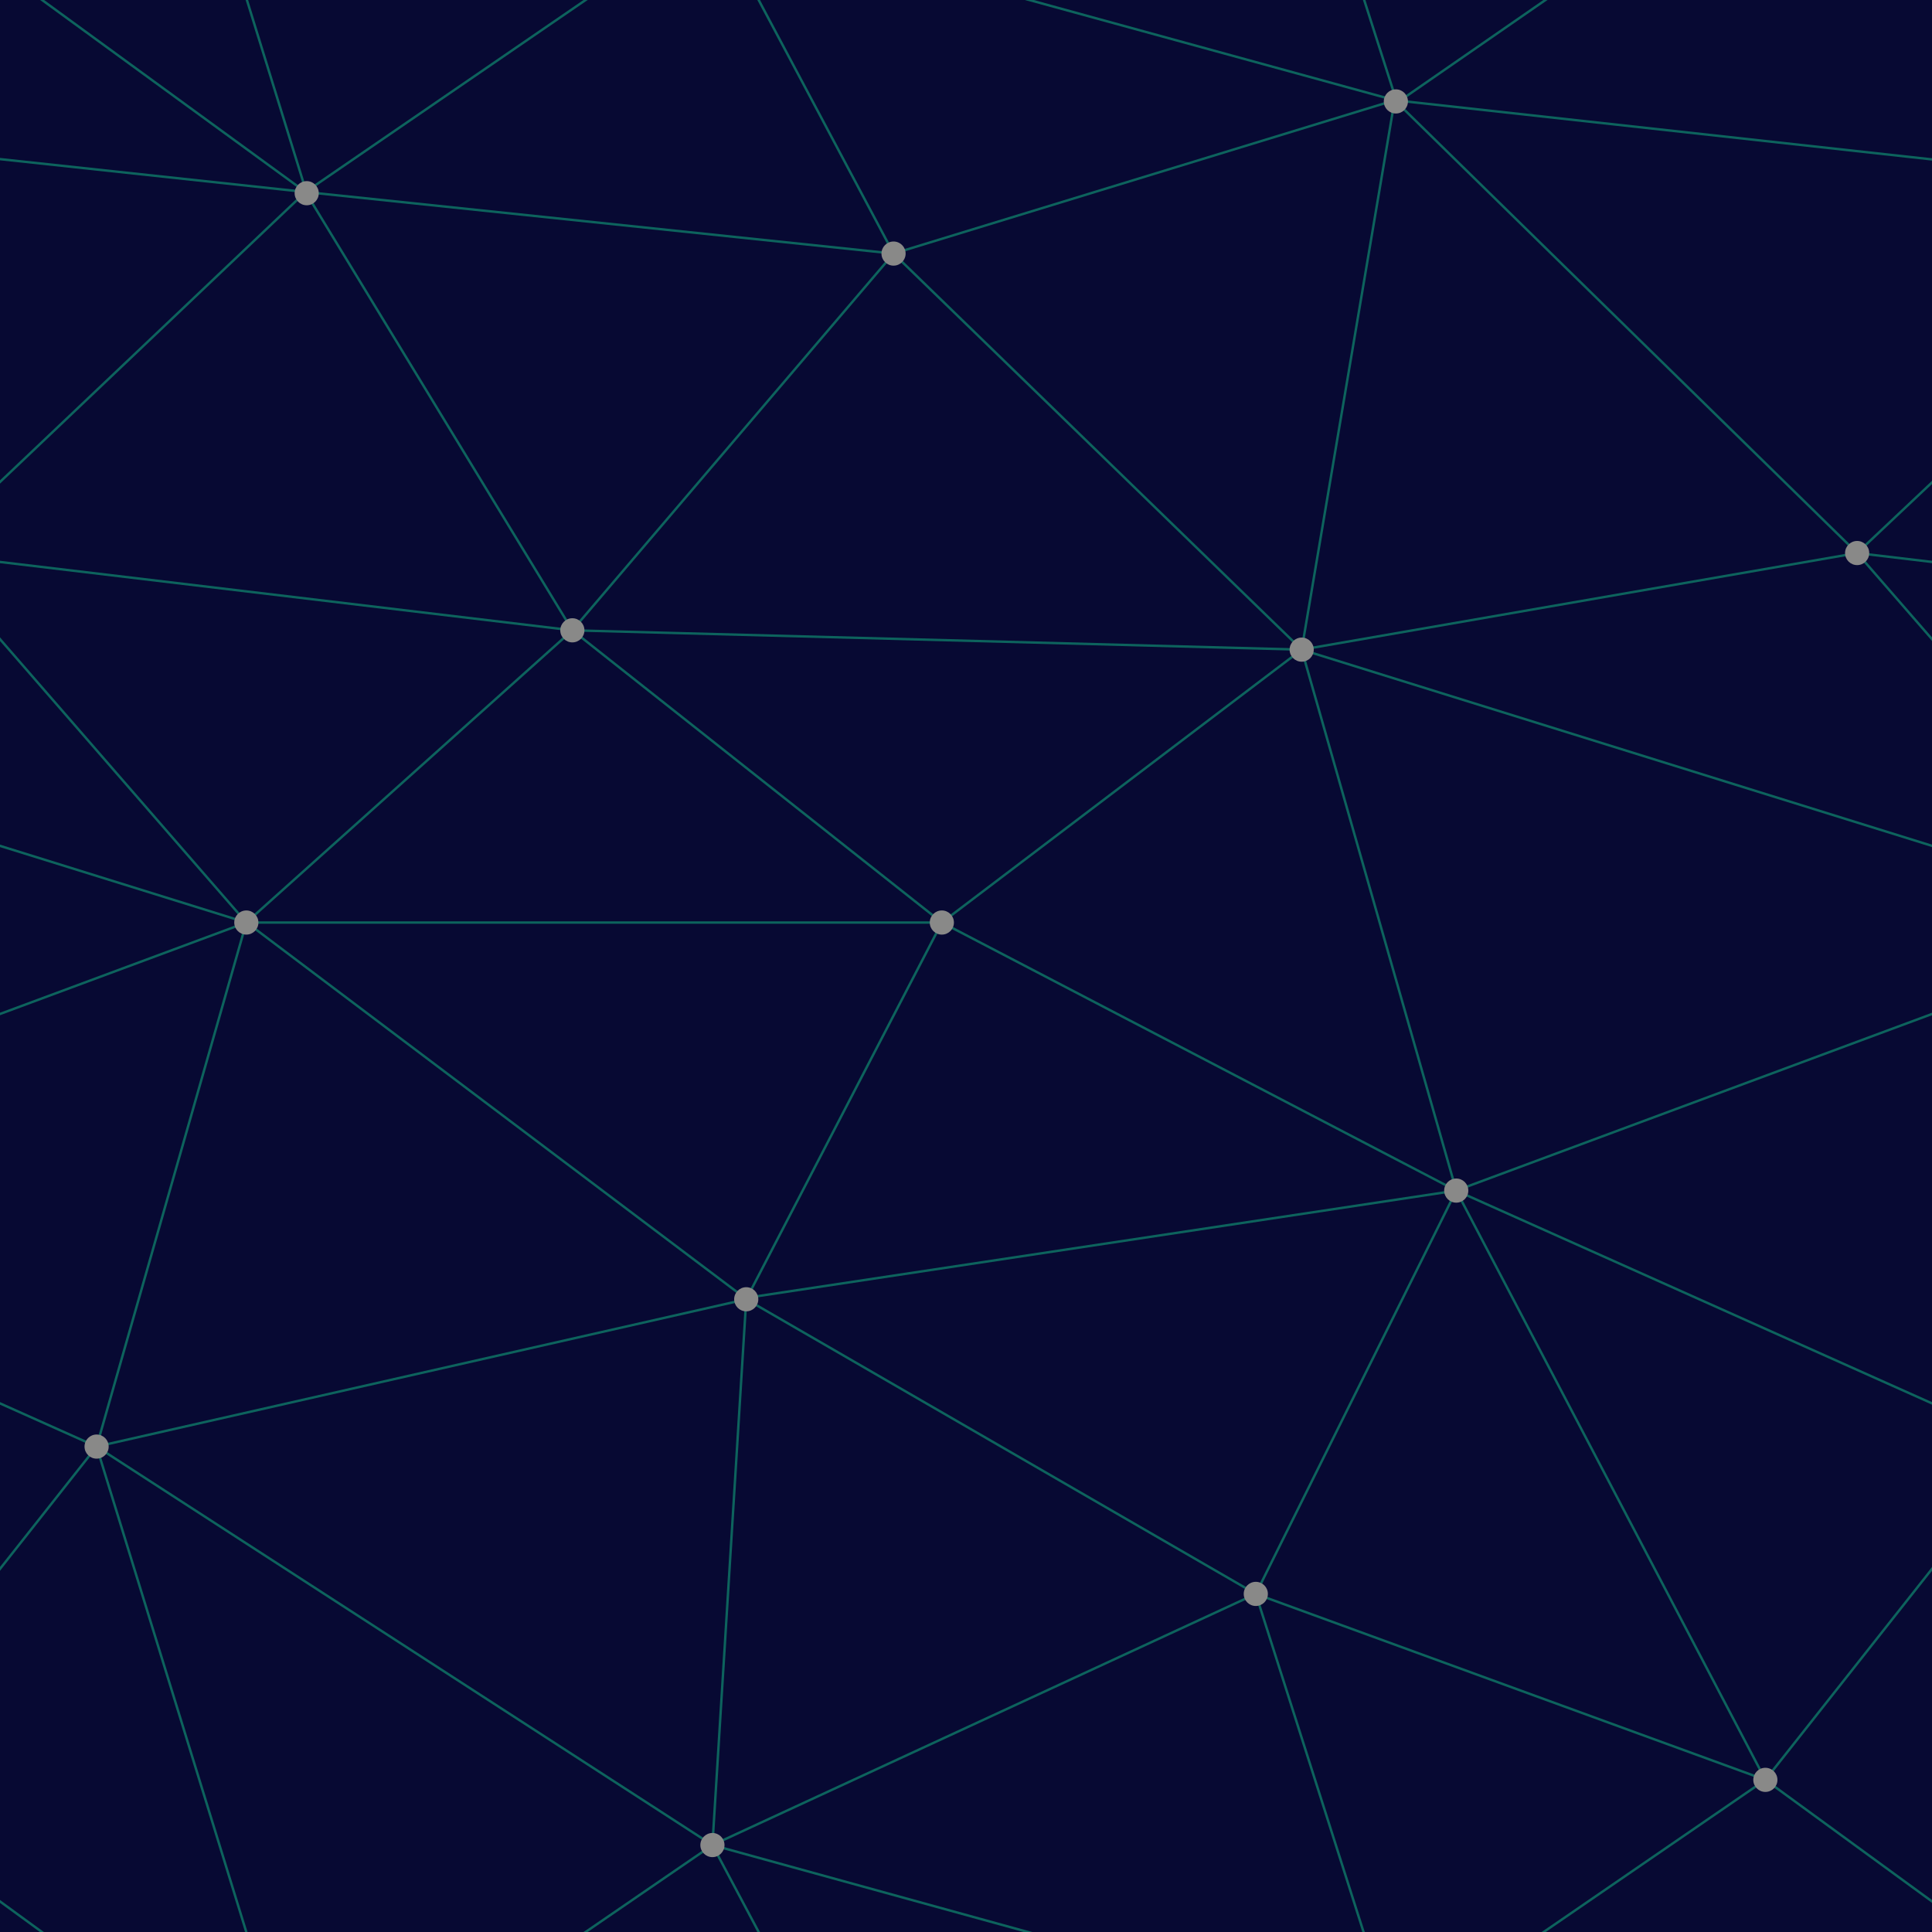
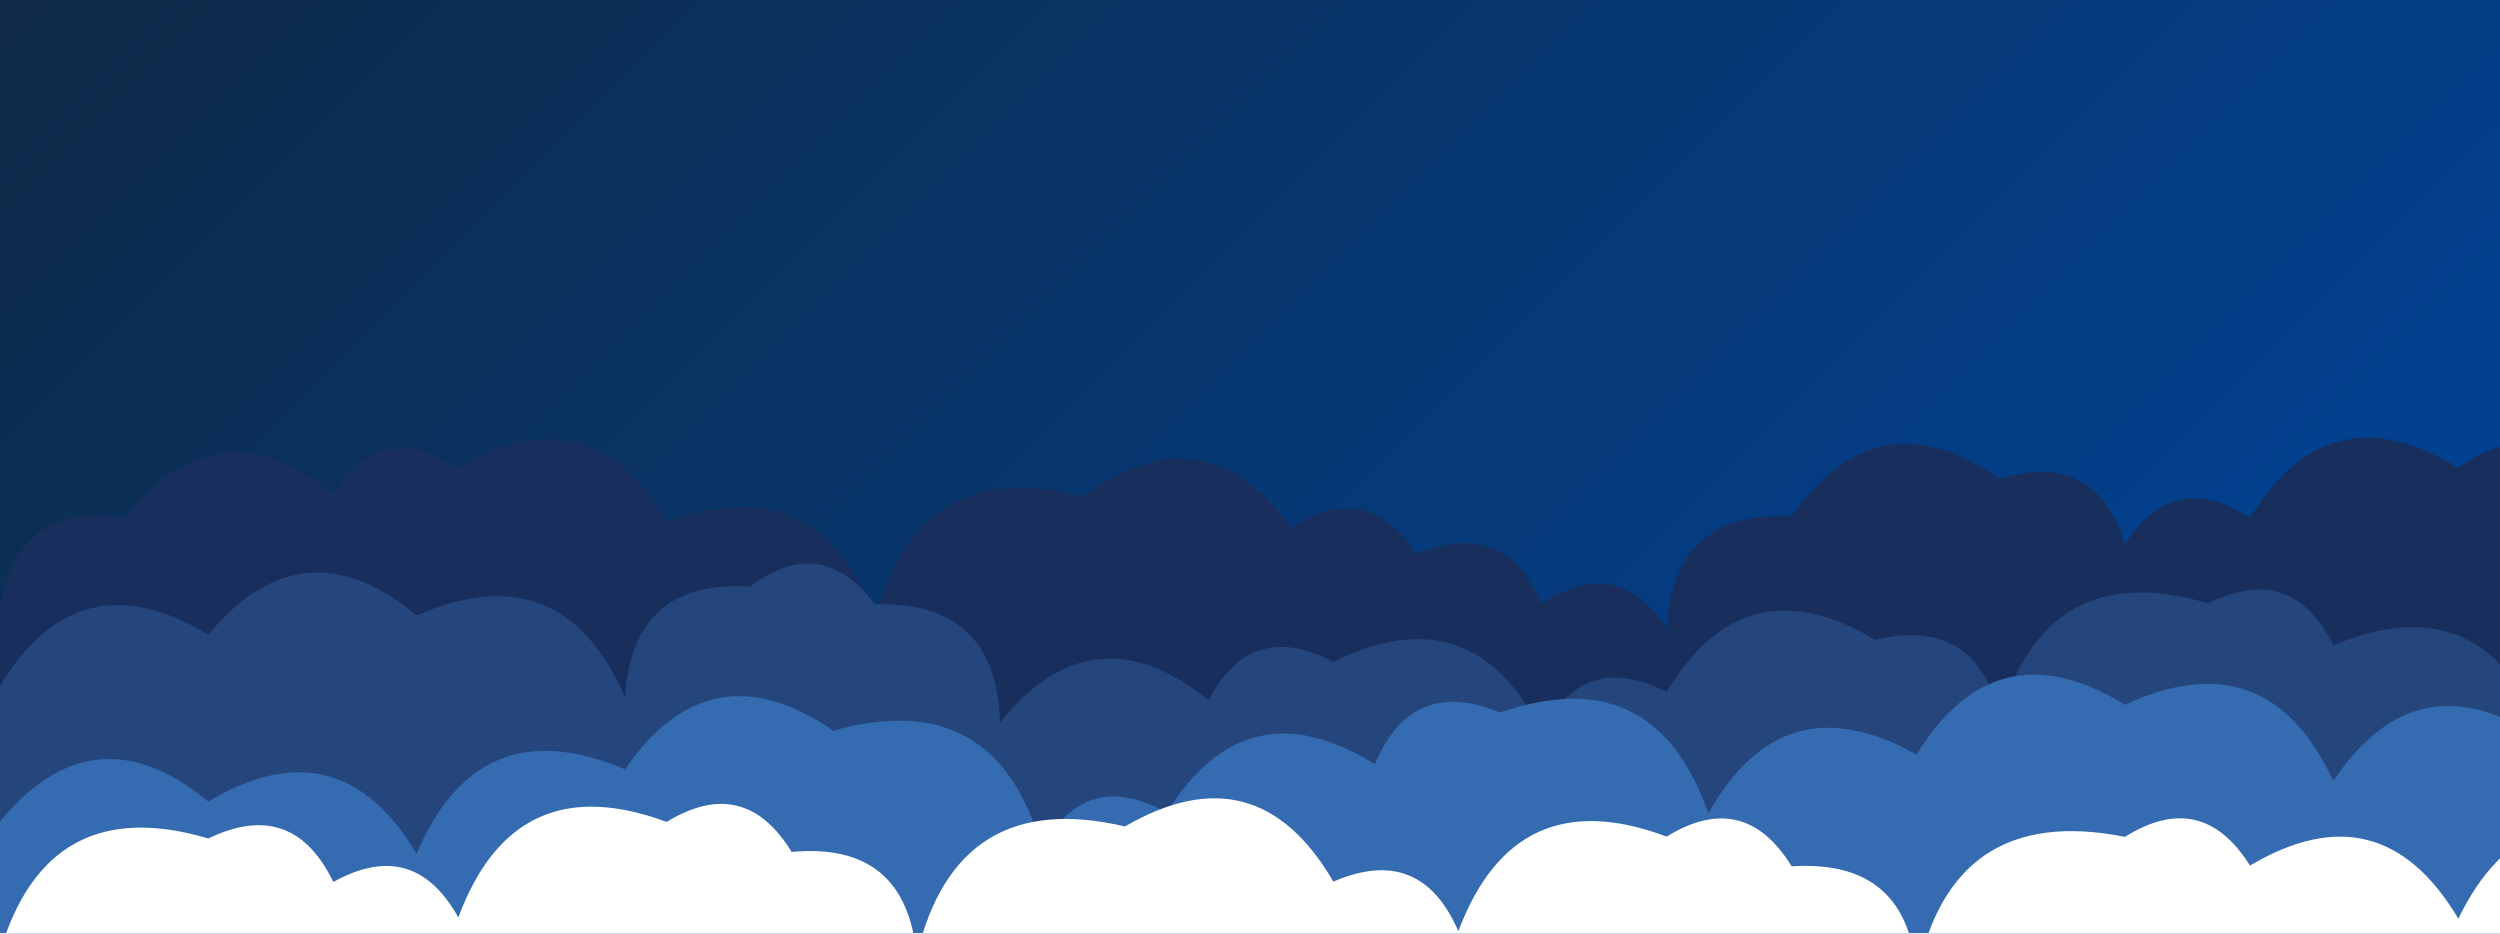
- <svg xmlns="http://www.w3.org/2000/svg" width="400" height="400" viewBox="0 0 800 800">
-   <rect fill="#070933" width="800" height="800" />
-   <g fill="none" stroke="#0D635D" stroke-width="1">
-     <path d="M769 229L1037 260.9M927 880L731 737 520 660 309 538 40 599 295 764 126.5 879.5 40 599-197 493 102 382-31 229 126.5 79.5-69-63" />
-     <path d="M-31 229L237 261 390 382 603 493 308.5 537.5 101.5 381.5M370 905L295 764" />
-     <path d="M520 660L578 842 731 737 840 599 603 493 520 660 295 764 309 538 390 382 539 269 769 229 577.5 41.5 370 105 295 -36 126.5 79.5 237 261 102 382 40 599 -69 737 127 880" />
-     <path d="M520-140L578.5 42.5 731-63M603 493L539 269 237 261 370 105M902 382L539 269M390 382L102 382" />
-     <path d="M-222 42L126.5 79.5 370 105 539 269 577.5 41.5 927 80 769 229 902 382 603 493 731 737M295-36L577.5 41.5M578 842L295 764M40-201L127 80M102 382L-261 269" />
+ <svg xmlns="http://www.w3.org/2000/svg" version="1.1" width="1500" height="560" preserveAspectRatio="none" viewBox="0 0 1500 560">
+   <g mask="url(&quot;#SvgjsMask1053&quot;)" fill="none">
+     <rect width="1500" height="560" x="0" y="0" fill="url(#SvgjsLinearGradient1054)" />
+     <path d="M1550 560L0 560 L0 364.8Q10.53 300.33, 75 310.85Q129.97 240.82, 200 295.79Q230.01 250.81, 275 280.82Q353.6 234.42, 400 313.02Q491.61 279.63, 525 371.23Q550.85 272.08, 650 297.93Q721.88 244.81, 775 316.7Q820.47 287.17, 850 332.64Q902.24 309.88, 925 362.12Q969.92 332.05, 1000 376.97Q1003.98 305.95, 1075 309.93Q1126.24 236.17, 1200 287.41Q1257.01 269.43, 1275 326.44Q1304.62 281.06, 1350 310.67Q1397.49 233.16, 1475 280.65Q1518.17 248.82, 1550 292z" fill="#182f5d" />
+     <path d="M1525 560L0 560 L0 411.59Q47.11 333.69, 125 380.8Q181.75 312.55, 250 369.3Q336.93 331.23, 375 418.15Q379.45 347.6, 450 352.04Q492.77 319.81, 525 362.59Q597.94 360.53, 600 433.48Q655.78 364.26, 725 420.05Q751.1 371.15, 800 397.25Q883.5 355.75, 925 439.26Q950.47 389.73, 1000 415.2Q1046.85 337.05, 1125 383.9Q1185.49 369.39, 1200 429.88Q1228.58 333.46, 1325 362.04Q1375.1 337.13, 1400 387.23Q1488.01 350.24, 1525 438.25z" fill="#25467d" />
+     <path d="M1525 560L0 560 L0 492.9Q56.54 424.44, 125 480.97Q203.1 434.07, 250 512.18Q287.22 424.4, 375 461.62Q425.91 387.53, 500 438.44Q597.59 411.02, 625 508.61Q652 460.61, 700 487.6Q748 410.6, 825 458.59Q846.99 405.58, 900 427.57Q992.77 395.34, 1025 488.11Q1069.82 407.93, 1150 452.74Q1197.57 375.31, 1275 422.88Q1360.38 383.25, 1400 468.63Q1449.97 393.61, 1525 443.58z" fill="#356cb1" />
+     <path d="M1600 560L0 560 L0 571.03Q28.52 474.55, 125 503.08Q175.56 478.64, 200 529.2Q248.13 502.33, 275 550.45Q308.86 459.31, 400 493.17Q446.5 464.67, 475 511.17Q543.63 504.81, 550 573.44Q573.71 472.15, 675 495.87Q754.05 449.92, 800 528.98Q852.38 506.36, 875 558.73Q909.11 467.84, 1000 501.95Q1046.42 473.38, 1075 519.8Q1145.44 515.24, 1150 585.68Q1170.72 481.39, 1275 502.11Q1321.12 473.23, 1350 519.35Q1428.43 472.78, 1475 551.21Q1515.83 467.04, 1600 507.86z" fill="white" />
  </g>
-   <g fill="#898988">
-     <circle cx="769" cy="229" r="5" />
-     <circle cx="539" cy="269" r="5" />
-     <circle cx="603" cy="493" r="5" />
-     <circle cx="731" cy="737" r="5" />
-     <circle cx="520" cy="660" r="5" />
-     <circle cx="309" cy="538" r="5" />
-     <circle cx="295" cy="764" r="5" />
-     <circle cx="40" cy="599" r="5" />
-     <circle cx="102" cy="382" r="5" />
-     <circle cx="127" cy="80" r="5" />
-     <circle cx="370" cy="105" r="5" />
-     <circle cx="578" cy="42" r="5" />
-     <circle cx="237" cy="261" r="5" />
-     <circle cx="390" cy="382" r="5" />
-   </g>
+   <defs>
+     <mask id="SvgjsMask1053">
+       <rect width="1500" height="560" fill="#ffffff" />
+     </mask>
+     <linearGradient x1="15.67%" y1="-41.96%" x2="84.33%" y2="141.96%" gradientUnits="userSpaceOnUse" id="SvgjsLinearGradient1054">
+       <stop stop-color="#0e2a47" offset="0" />
+       <stop stop-color="#00459e" offset="1" />
+     </linearGradient>
+   </defs>
</svg>
